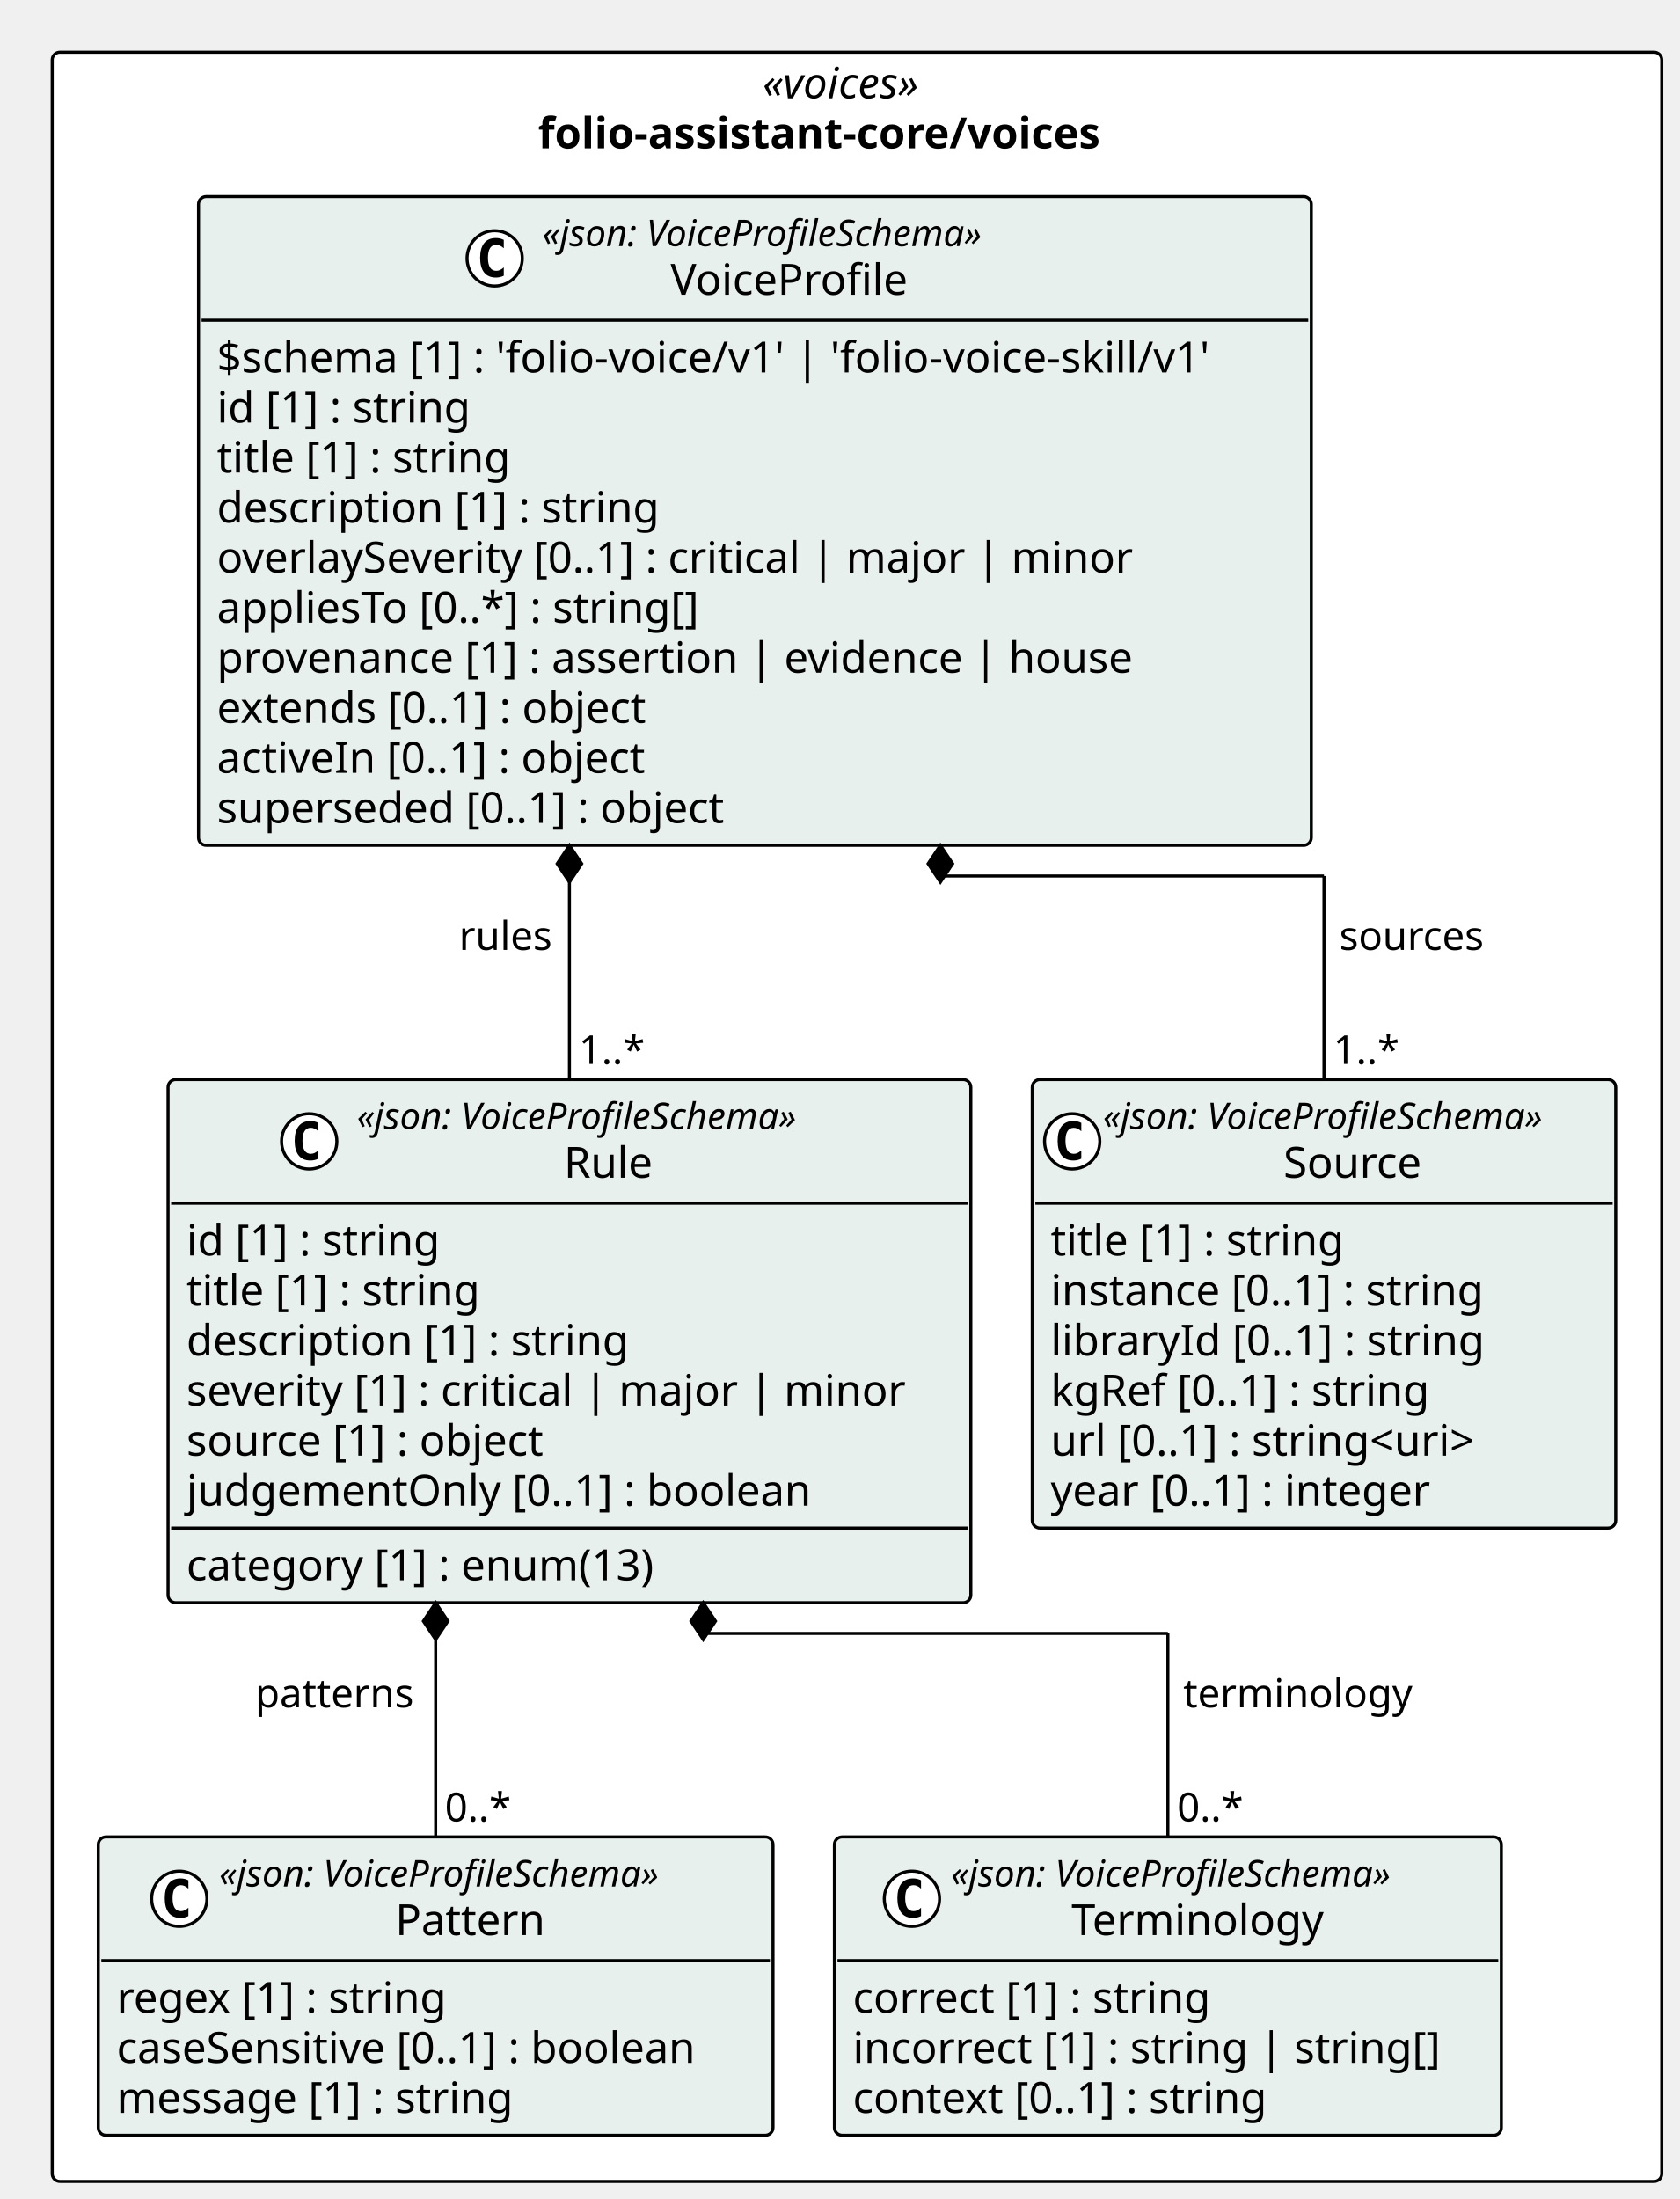
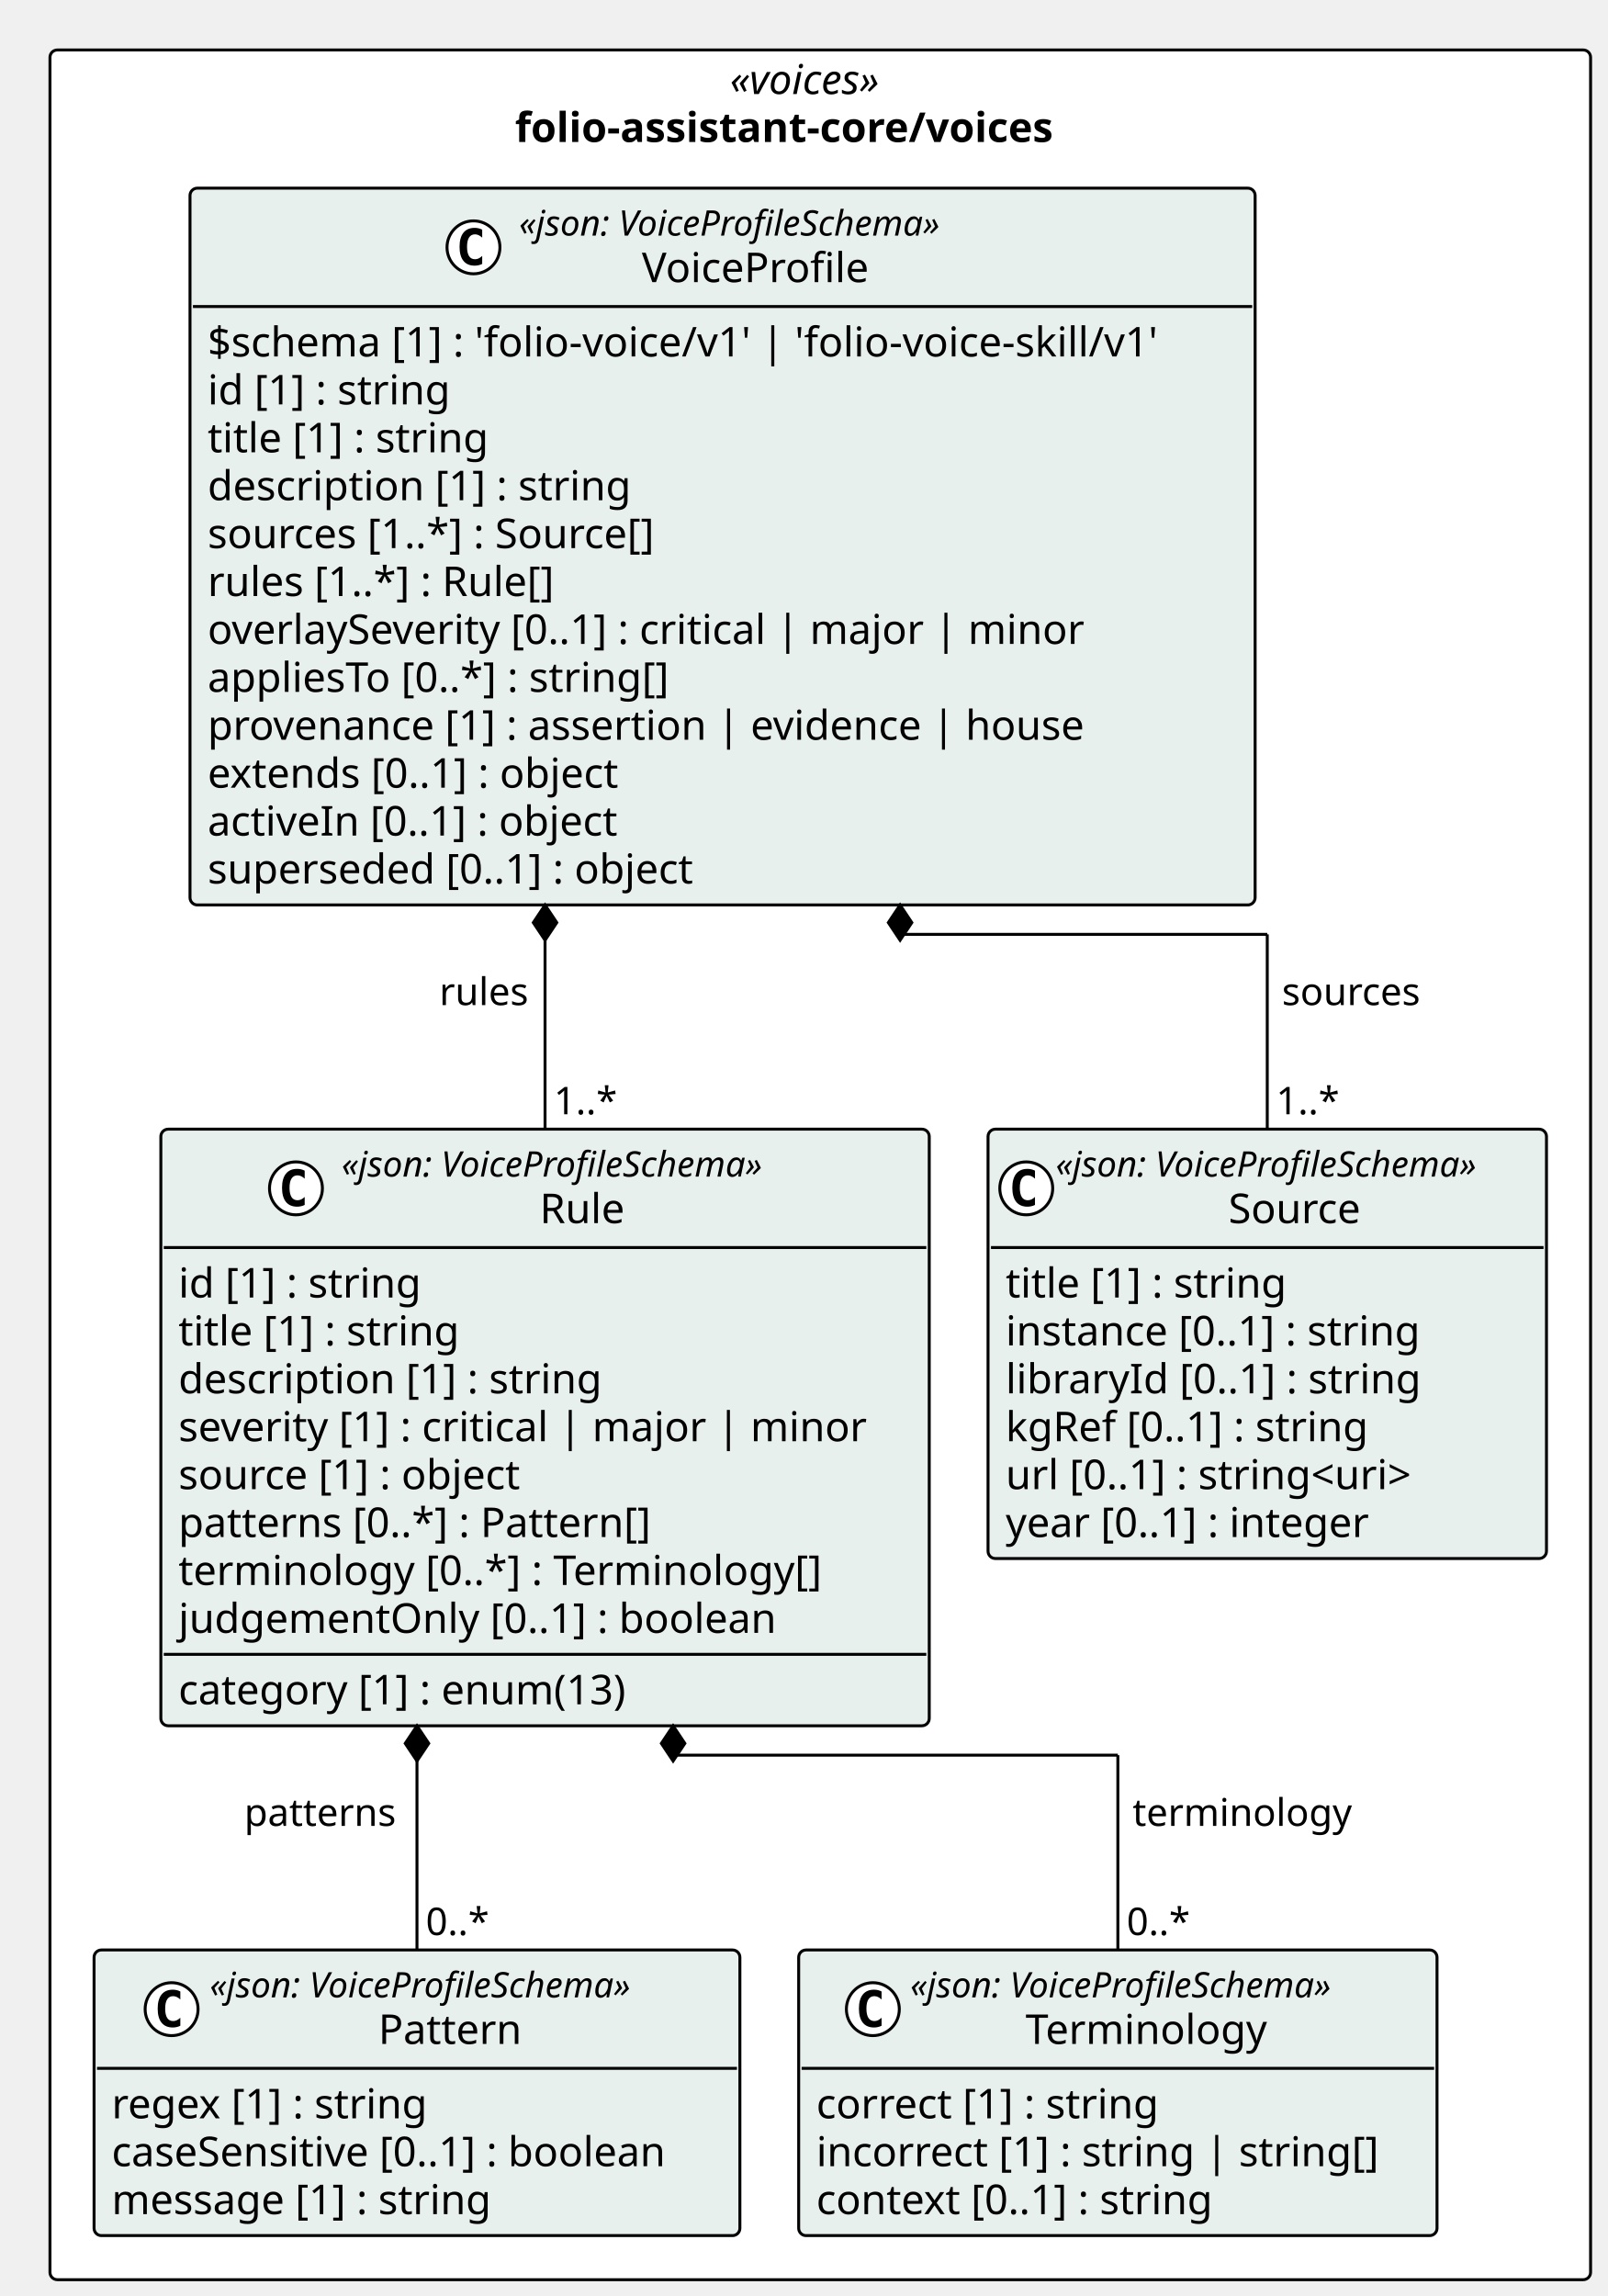
- <svg xmlns="http://www.w3.org/2000/svg" contentStyleType="text/css" height="716px" preserveAspectRatio="none" style="width:547px;height:716px;background:#FFFFFF;" version="1.1" viewBox="0 0 547 716" width="547px" zoomAndPan="magnify">
+ <svg xmlns="http://www.w3.org/2000/svg" contentStyleType="text/css" height="781px" preserveAspectRatio="none" style="width:547px;height:781px;background:#FFFFFF;" version="1.1" viewBox="0 0 547 781" width="547px" zoomAndPan="magnify">
  <defs />
  <g>
-     <rect fill="#FFFFFF" height="693.266" rx="2.5" ry="2.5" style="stroke:#000000;stroke-width:1.0;" width="524.085" x="17" y="17" />
+     <rect fill="#FFFFFF" height="758.453" rx="2.5" ry="2.5" style="stroke:#000000;stroke-width:1.0;" width="524.085" x="17" y="17" />
    <text fill="#000000" font-family="Verdana" font-size="14" font-style="italic" lengthAdjust="spacing" textLength="61.476" x="248.304" y="31.995">«voices»</text>
    <text fill="#000000" font-family="Verdana" font-size="14" font-weight="bold" lengthAdjust="spacing" textLength="207.69" x="175.197" y="48.292">folio-assistant-core/voices</text>
    <g id="elem_folio_assistant_core_voices_Source">
-       <rect codeLine="11" fill="#E8F0EE" height="146.047" id="folio_assistant_core_voices_Source" rx="2.5" ry="2.5" style="stroke:#000000;stroke-width:1.0;" width="189.973" x="336.112" y="351.5" />
-       <ellipse cx="349.112" cy="371.633" fill="#FFFFFF" rx="9" ry="9" style="stroke:#000000;stroke-width:1.0;" />
-       <path d="M352.081,377.273 Q351.502,377.57 350.862,377.711 Q350.221,377.867 349.518,377.867 Q347.018,377.867 345.69,376.227 Q344.377,374.57 344.377,371.445 Q344.377,368.32 345.69,366.664 Q347.018,365.008 349.518,365.008 Q350.221,365.008 350.862,365.164 Q351.518,365.32 352.081,365.617 L352.081,368.336 Q351.456,367.758 350.862,367.492 Q350.268,367.211 349.643,367.211 Q348.299,367.211 347.612,368.289 Q346.924,369.352 346.924,371.445 Q346.924,373.539 347.612,374.617 Q348.299,375.68 349.643,375.68 Q350.268,375.68 350.862,375.414 Q351.456,375.133 352.081,374.555 L352.081,377.273 Z " fill="#000000" />
-       <text fill="#000000" font-family="Verdana" font-size="12" font-style="italic" lengthAdjust="spacing" textLength="165.973" x="359.112" y="367.639">«json: VoiceProfileSchema»</text>
-       <text fill="#000000" font-family="Verdana" font-size="14" lengthAdjust="spacing" textLength="48.392" x="417.902" y="383.464">Source</text>
-       <line style="stroke:#000000;stroke-width:1.0;" x1="337.112" x2="525.085" y1="391.766" y2="391.766" />
-       <text fill="#000000" font-family="Verdana" font-size="14" lengthAdjust="spacing" textLength="105.458" x="342.112" y="408.761">title [1] : string</text>
-       <text fill="#000000" font-family="Verdana" font-size="14" lengthAdjust="spacing" textLength="155.203" x="342.112" y="425.058">instance [0..1] : string</text>
-       <text fill="#000000" font-family="Verdana" font-size="14" lengthAdjust="spacing" textLength="153.952" x="342.112" y="441.354">libraryId [0..1] : string</text>
-       <text fill="#000000" font-family="Verdana" font-size="14" lengthAdjust="spacing" textLength="136.158" x="342.112" y="457.651">kgRef [0..1] : string</text>
-       <text fill="#000000" font-family="Verdana" font-size="14" lengthAdjust="spacing" textLength="156.393" x="342.112" y="473.948">url [0..1] : string&lt;uri&gt;</text>
-       <text fill="#000000" font-family="Verdana" font-size="14" lengthAdjust="spacing" textLength="137.06" x="342.112" y="490.245">year [0..1] : integer</text>
+       <rect codeLine="11" fill="#E8F0EE" height="146.047" id="folio_assistant_core_voices_Source" rx="2.5" ry="2.5" style="stroke:#000000;stroke-width:1.0;" width="189.973" x="336.112" y="384.094" />
+       <ellipse cx="349.112" cy="404.227" fill="#FFFFFF" rx="9" ry="9" style="stroke:#000000;stroke-width:1.0;" />
+       <path d="M352.081,409.867 Q351.502,410.164 350.862,410.305 Q350.221,410.461 349.518,410.461 Q347.018,410.461 345.69,408.82 Q344.377,407.164 344.377,404.039 Q344.377,400.914 345.69,399.258 Q347.018,397.602 349.518,397.602 Q350.221,397.602 350.862,397.758 Q351.518,397.914 352.081,398.211 L352.081,400.93 Q351.456,400.352 350.862,400.086 Q350.268,399.805 349.643,399.805 Q348.299,399.805 347.612,400.883 Q346.924,401.945 346.924,404.039 Q346.924,406.133 347.612,407.211 Q348.299,408.273 349.643,408.273 Q350.268,408.273 350.862,408.008 Q351.456,407.727 352.081,407.148 L352.081,409.867 Z " fill="#000000" />
+       <text fill="#000000" font-family="Verdana" font-size="12" font-style="italic" lengthAdjust="spacing" textLength="165.973" x="359.112" y="400.232">«json: VoiceProfileSchema»</text>
+       <text fill="#000000" font-family="Verdana" font-size="14" lengthAdjust="spacing" textLength="48.392" x="417.902" y="416.058">Source</text>
+       <line style="stroke:#000000;stroke-width:1.0;" x1="337.112" x2="525.085" y1="424.359" y2="424.359" />
+       <text fill="#000000" font-family="Verdana" font-size="14" lengthAdjust="spacing" textLength="105.458" x="342.112" y="441.354">title [1] : string</text>
+       <text fill="#000000" font-family="Verdana" font-size="14" lengthAdjust="spacing" textLength="155.203" x="342.112" y="457.651">instance [0..1] : string</text>
+       <text fill="#000000" font-family="Verdana" font-size="14" lengthAdjust="spacing" textLength="153.952" x="342.112" y="473.948">libraryId [0..1] : string</text>
+       <text fill="#000000" font-family="Verdana" font-size="14" lengthAdjust="spacing" textLength="136.158" x="342.112" y="490.245">kgRef [0..1] : string</text>
+       <text fill="#000000" font-family="Verdana" font-size="14" lengthAdjust="spacing" textLength="156.393" x="342.112" y="506.542">url [0..1] : string&lt;uri&gt;</text>
+       <text fill="#000000" font-family="Verdana" font-size="14" lengthAdjust="spacing" textLength="137.06" x="342.112" y="522.839">year [0..1] : integer</text>
    </g>
    <g id="elem_folio_assistant_core_voices_Pattern">
-       <rect codeLine="19" fill="#E8F0EE" height="97.156" id="folio_assistant_core_voices_Pattern" rx="2.5" ry="2.5" style="stroke:#000000;stroke-width:1.0;" width="219.696" x="32" y="598.109" />
-       <ellipse cx="58.376" cy="618.242" fill="#FFFFFF" rx="9" ry="9" style="stroke:#000000;stroke-width:1.0;" />
-       <path d="M61.344,623.883 Q60.766,624.18 60.126,624.32 Q59.485,624.477 58.782,624.477 Q56.282,624.477 54.954,622.836 Q53.641,621.18 53.641,618.055 Q53.641,614.93 54.954,613.273 Q56.282,611.617 58.782,611.617 Q59.485,611.617 60.126,611.773 Q60.782,611.93 61.344,612.227 L61.344,614.945 Q60.719,614.367 60.126,614.102 Q59.532,613.82 58.907,613.82 Q57.563,613.82 56.876,614.898 Q56.188,615.961 56.188,618.055 Q56.188,620.148 56.876,621.227 Q57.563,622.289 58.907,622.289 Q59.532,622.289 60.126,622.023 Q60.719,621.742 61.344,621.164 L61.344,623.883 Z " fill="#000000" />
-       <text fill="#000000" font-family="Verdana" font-size="12" font-style="italic" lengthAdjust="spacing" textLength="165.973" x="71.348" y="614.248">«json: VoiceProfileSchema»</text>
-       <text fill="#000000" font-family="Verdana" font-size="14" lengthAdjust="spacing" textLength="51.242" x="128.713" y="630.073">Pattern</text>
-       <line style="stroke:#000000;stroke-width:1.0;" x1="33" x2="250.696" y1="638.375" y2="638.375" />
-       <text fill="#000000" font-family="Verdana" font-size="14" lengthAdjust="spacing" textLength="118.241" x="38" y="655.37">regex [1] : string</text>
-       <text fill="#000000" font-family="Verdana" font-size="14" lengthAdjust="spacing" textLength="207.696" x="38" y="671.667">caseSensitive [0..1] : boolean</text>
-       <text fill="#000000" font-family="Verdana" font-size="14" lengthAdjust="spacing" textLength="141.005" x="38" y="687.964">message [1] : string</text>
+       <rect codeLine="19" fill="#E8F0EE" height="97.156" id="folio_assistant_core_voices_Pattern" rx="2.5" ry="2.5" style="stroke:#000000;stroke-width:1.0;" width="219.696" x="32" y="663.297" />
+       <ellipse cx="58.376" cy="683.43" fill="#FFFFFF" rx="9" ry="9" style="stroke:#000000;stroke-width:1.0;" />
+       <path d="M61.344,689.07 Q60.766,689.367 60.126,689.508 Q59.485,689.664 58.782,689.664 Q56.282,689.664 54.954,688.023 Q53.641,686.367 53.641,683.242 Q53.641,680.117 54.954,678.461 Q56.282,676.805 58.782,676.805 Q59.485,676.805 60.126,676.961 Q60.782,677.117 61.344,677.414 L61.344,680.133 Q60.719,679.555 60.126,679.289 Q59.532,679.008 58.907,679.008 Q57.563,679.008 56.876,680.086 Q56.188,681.148 56.188,683.242 Q56.188,685.336 56.876,686.414 Q57.563,687.477 58.907,687.477 Q59.532,687.477 60.126,687.211 Q60.719,686.93 61.344,686.352 L61.344,689.07 Z " fill="#000000" />
+       <text fill="#000000" font-family="Verdana" font-size="12" font-style="italic" lengthAdjust="spacing" textLength="165.973" x="71.348" y="679.436">«json: VoiceProfileSchema»</text>
+       <text fill="#000000" font-family="Verdana" font-size="14" lengthAdjust="spacing" textLength="51.242" x="128.713" y="695.261">Pattern</text>
+       <line style="stroke:#000000;stroke-width:1.0;" x1="33" x2="250.696" y1="703.562" y2="703.562" />
+       <text fill="#000000" font-family="Verdana" font-size="14" lengthAdjust="spacing" textLength="118.241" x="38" y="720.558">regex [1] : string</text>
+       <text fill="#000000" font-family="Verdana" font-size="14" lengthAdjust="spacing" textLength="207.696" x="38" y="736.855">caseSensitive [0..1] : boolean</text>
+       <text fill="#000000" font-family="Verdana" font-size="14" lengthAdjust="spacing" textLength="141.005" x="38" y="753.151">message [1] : string</text>
    </g>
    <g id="elem_folio_assistant_core_voices_Terminology">
-       <rect codeLine="24" fill="#E8F0EE" height="97.156" id="folio_assistant_core_voices_Terminology" rx="2.5" ry="2.5" style="stroke:#000000;stroke-width:1.0;" width="217.153" x="271.696" y="598.109" />
-       <ellipse cx="296.928" cy="618.242" fill="#FFFFFF" rx="9" ry="9" style="stroke:#000000;stroke-width:1.0;" />
-       <path d="M299.896,623.883 Q299.318,624.18 298.678,624.32 Q298.037,624.477 297.334,624.477 Q294.834,624.477 293.506,622.836 Q292.193,621.18 292.193,618.055 Q292.193,614.93 293.506,613.273 Q294.834,611.617 297.334,611.617 Q298.037,611.617 298.678,611.773 Q299.334,611.93 299.896,612.227 L299.896,614.945 Q299.271,614.367 298.678,614.102 Q298.084,613.82 297.459,613.82 Q296.115,613.82 295.428,614.898 Q294.74,615.961 294.74,618.055 Q294.74,620.148 295.428,621.227 Q296.115,622.289 297.459,622.289 Q298.084,622.289 298.678,622.023 Q299.271,621.742 299.896,621.164 L299.896,623.883 Z " fill="#000000" />
-       <text fill="#000000" font-family="Verdana" font-size="12" font-style="italic" lengthAdjust="spacing" textLength="165.973" x="309.646" y="614.248">«json: VoiceProfileSchema»</text>
-       <text fill="#000000" font-family="Verdana" font-size="14" lengthAdjust="spacing" textLength="87.514" x="348.875" y="630.073">Terminology</text>
-       <line style="stroke:#000000;stroke-width:1.0;" x1="272.696" x2="487.85" y1="638.375" y2="638.375" />
-       <text fill="#000000" font-family="Verdana" font-size="14" lengthAdjust="spacing" textLength="127.661" x="277.696" y="655.37">correct [1] : string</text>
-       <text fill="#000000" font-family="Verdana" font-size="14" lengthAdjust="spacing" textLength="205.153" x="277.696" y="671.667">incorrect [1] : string | string[]</text>
-       <text fill="#000000" font-family="Verdana" font-size="14" lengthAdjust="spacing" textLength="148.907" x="277.696" y="687.964">context [0..1] : string</text>
+       <rect codeLine="24" fill="#E8F0EE" height="97.156" id="folio_assistant_core_voices_Terminology" rx="2.5" ry="2.5" style="stroke:#000000;stroke-width:1.0;" width="217.153" x="271.696" y="663.297" />
+       <ellipse cx="296.928" cy="683.43" fill="#FFFFFF" rx="9" ry="9" style="stroke:#000000;stroke-width:1.0;" />
+       <path d="M299.896,689.07 Q299.318,689.367 298.678,689.508 Q298.037,689.664 297.334,689.664 Q294.834,689.664 293.506,688.023 Q292.193,686.367 292.193,683.242 Q292.193,680.117 293.506,678.461 Q294.834,676.805 297.334,676.805 Q298.037,676.805 298.678,676.961 Q299.334,677.117 299.896,677.414 L299.896,680.133 Q299.271,679.555 298.678,679.289 Q298.084,679.008 297.459,679.008 Q296.115,679.008 295.428,680.086 Q294.74,681.148 294.74,683.242 Q294.74,685.336 295.428,686.414 Q296.115,687.477 297.459,687.477 Q298.084,687.477 298.678,687.211 Q299.271,686.93 299.896,686.352 L299.896,689.07 Z " fill="#000000" />
+       <text fill="#000000" font-family="Verdana" font-size="12" font-style="italic" lengthAdjust="spacing" textLength="165.973" x="309.646" y="679.436">«json: VoiceProfileSchema»</text>
+       <text fill="#000000" font-family="Verdana" font-size="14" lengthAdjust="spacing" textLength="87.514" x="348.875" y="695.261">Terminology</text>
+       <line style="stroke:#000000;stroke-width:1.0;" x1="272.696" x2="487.85" y1="703.562" y2="703.562" />
+       <text fill="#000000" font-family="Verdana" font-size="14" lengthAdjust="spacing" textLength="127.661" x="277.696" y="720.558">correct [1] : string</text>
+       <text fill="#000000" font-family="Verdana" font-size="14" lengthAdjust="spacing" textLength="205.153" x="277.696" y="736.855">incorrect [1] : string | string[]</text>
+       <text fill="#000000" font-family="Verdana" font-size="14" lengthAdjust="spacing" textLength="148.907" x="277.696" y="753.151">context [0..1] : string</text>
    </g>
    <g id="elem_folio_assistant_core_voices_Rule">
-       <rect codeLine="29" fill="#E8F0EE" height="170.344" id="folio_assistant_core_voices_Rule" rx="2.5" ry="2.5" style="stroke:#000000;stroke-width:1.0;" width="261.396" x="54.716" y="351.5" />
-       <ellipse cx="100.678" cy="371.633" fill="#FFFFFF" rx="9" ry="9" style="stroke:#000000;stroke-width:1.0;" />
-       <path d="M103.647,377.273 Q103.068,377.57 102.428,377.711 Q101.787,377.867 101.084,377.867 Q98.584,377.867 97.256,376.227 Q95.943,374.57 95.943,371.445 Q95.943,368.32 97.256,366.664 Q98.584,365.008 101.084,365.008 Q101.787,365.008 102.428,365.164 Q103.084,365.32 103.647,365.617 L103.647,368.336 Q103.022,367.758 102.428,367.492 Q101.834,367.211 101.209,367.211 Q99.865,367.211 99.178,368.289 Q98.49,369.352 98.49,371.445 Q98.49,373.539 99.178,374.617 Q99.865,375.68 101.209,375.68 Q101.834,375.68 102.428,375.414 Q103.022,375.133 103.647,374.555 L103.647,377.273 Z " fill="#000000" />
-       <text fill="#000000" font-family="Verdana" font-size="12" font-style="italic" lengthAdjust="spacing" textLength="165.973" x="116.178" y="367.639">«json: VoiceProfileSchema»</text>
-       <text fill="#000000" font-family="Verdana" font-size="14" lengthAdjust="spacing" textLength="31.104" x="183.612" y="383.464">Rule</text>
-       <line style="stroke:#000000;stroke-width:1.0;" x1="55.716" x2="315.112" y1="391.766" y2="391.766" />
-       <text fill="#000000" font-family="Verdana" font-size="14" lengthAdjust="spacing" textLength="90.863" x="60.716" y="408.761">id [1] : string</text>
-       <text fill="#000000" font-family="Verdana" font-size="14" lengthAdjust="spacing" textLength="105.458" x="60.716" y="425.058">title [1] : string</text>
-       <text fill="#000000" font-family="Verdana" font-size="14" lengthAdjust="spacing" textLength="155.928" x="60.716" y="441.354">description [1] : string</text>
-       <text fill="#000000" font-family="Verdana" font-size="14" lengthAdjust="spacing" textLength="249.395" x="60.716" y="457.651">severity [1] : critical | major | minor</text>
-       <text fill="#000000" font-family="Verdana" font-size="14" lengthAdjust="spacing" textLength="127.839" x="60.716" y="473.948">source [1] : object</text>
-       <text fill="#000000" font-family="Verdana" font-size="14" lengthAdjust="spacing" textLength="219.509" x="60.716" y="490.245">judgementOnly [0..1] : boolean</text>
-       <line style="stroke:#000000;stroke-width:1.0;" x1="55.716" x2="315.112" y1="497.547" y2="497.547" />
-       <text fill="#000000" font-family="Verdana" font-size="14" lengthAdjust="spacing" textLength="168.506" x="60.716" y="514.542">category [1] : enum(13)</text>
+       <rect codeLine="29" fill="#E8F0EE" height="202.938" id="folio_assistant_core_voices_Rule" rx="2.5" ry="2.5" style="stroke:#000000;stroke-width:1.0;" width="261.396" x="54.716" y="384.094" />
+       <ellipse cx="100.678" cy="404.227" fill="#FFFFFF" rx="9" ry="9" style="stroke:#000000;stroke-width:1.0;" />
+       <path d="M103.647,409.867 Q103.068,410.164 102.428,410.305 Q101.787,410.461 101.084,410.461 Q98.584,410.461 97.256,408.82 Q95.943,407.164 95.943,404.039 Q95.943,400.914 97.256,399.258 Q98.584,397.602 101.084,397.602 Q101.787,397.602 102.428,397.758 Q103.084,397.914 103.647,398.211 L103.647,400.93 Q103.022,400.352 102.428,400.086 Q101.834,399.805 101.209,399.805 Q99.865,399.805 99.178,400.883 Q98.49,401.945 98.49,404.039 Q98.49,406.133 99.178,407.211 Q99.865,408.273 101.209,408.273 Q101.834,408.273 102.428,408.008 Q103.022,407.727 103.647,407.148 L103.647,409.867 Z " fill="#000000" />
+       <text fill="#000000" font-family="Verdana" font-size="12" font-style="italic" lengthAdjust="spacing" textLength="165.973" x="116.178" y="400.232">«json: VoiceProfileSchema»</text>
+       <text fill="#000000" font-family="Verdana" font-size="14" lengthAdjust="spacing" textLength="31.104" x="183.612" y="416.058">Rule</text>
+       <line style="stroke:#000000;stroke-width:1.0;" x1="55.716" x2="315.112" y1="424.359" y2="424.359" />
+       <text fill="#000000" font-family="Verdana" font-size="14" lengthAdjust="spacing" textLength="90.863" x="60.716" y="441.354">id [1] : string</text>
+       <text fill="#000000" font-family="Verdana" font-size="14" lengthAdjust="spacing" textLength="105.458" x="60.716" y="457.651">title [1] : string</text>
+       <text fill="#000000" font-family="Verdana" font-size="14" lengthAdjust="spacing" textLength="155.928" x="60.716" y="473.948">description [1] : string</text>
+       <text fill="#000000" font-family="Verdana" font-size="14" lengthAdjust="spacing" textLength="249.395" x="60.716" y="490.245">severity [1] : critical | major | minor</text>
+       <text fill="#000000" font-family="Verdana" font-size="14" lengthAdjust="spacing" textLength="127.839" x="60.716" y="506.542">source [1] : object</text>
+       <text fill="#000000" font-family="Verdana" font-size="14" lengthAdjust="spacing" textLength="174.945" x="60.716" y="522.839">patterns [0..*] : Pattern[]</text>
+       <text fill="#000000" font-family="Verdana" font-size="14" lengthAdjust="spacing" textLength="236.688" x="60.716" y="539.136">terminology [0..*] : Terminology[]</text>
+       <text fill="#000000" font-family="Verdana" font-size="14" lengthAdjust="spacing" textLength="219.509" x="60.716" y="555.433">judgementOnly [0..1] : boolean</text>
+       <line style="stroke:#000000;stroke-width:1.0;" x1="55.716" x2="315.112" y1="562.734" y2="562.734" />
+       <text fill="#000000" font-family="Verdana" font-size="14" lengthAdjust="spacing" textLength="168.506" x="60.716" y="579.73">category [1] : enum(13)</text>
    </g>
    <g id="elem_folio_assistant_core_voices_VoiceProfile">
-       <rect codeLine="38" fill="#E8F0EE" height="211.234" id="folio_assistant_core_voices_VoiceProfile" rx="2.5" ry="2.5" style="stroke:#000000;stroke-width:1.0;" width="362.335" x="64.636" y="64" />
+       <rect codeLine="40" fill="#E8F0EE" height="243.828" id="folio_assistant_core_voices_VoiceProfile" rx="2.5" ry="2.5" style="stroke:#000000;stroke-width:1.0;" width="362.335" x="64.636" y="64" />
      <ellipse cx="161.067" cy="84.133" fill="#FFFFFF" rx="9" ry="9" style="stroke:#000000;stroke-width:1.0;" />
      <path d="M164.036,89.773 Q163.458,90.07 162.817,90.211 Q162.176,90.367 161.473,90.367 Q158.973,90.367 157.645,88.727 Q156.333,87.07 156.333,83.945 Q156.333,80.82 157.645,79.164 Q158.973,77.508 161.473,77.508 Q162.176,77.508 162.817,77.664 Q163.473,77.82 164.036,78.117 L164.036,80.836 Q163.411,80.258 162.817,79.992 Q162.223,79.711 161.598,79.711 Q160.254,79.711 159.567,80.789 Q158.879,81.852 158.879,83.945 Q158.879,86.039 159.567,87.117 Q160.254,88.18 161.598,88.18 Q162.223,88.18 162.817,87.914 Q163.411,87.633 164.036,87.055 L164.036,89.773 Z " fill="#000000" />
      <text fill="#000000" font-family="Verdana" font-size="12" font-style="italic" lengthAdjust="spacing" textLength="165.973" x="176.567" y="80.139">«json: VoiceProfileSchema»</text>
      <text fill="#000000" font-family="Verdana" font-size="14" lengthAdjust="spacing" textLength="82.428" x="218.339" y="95.964">VoiceProfile</text>
      <line style="stroke:#000000;stroke-width:1.0;" x1="65.636" x2="425.971" y1="104.266" y2="104.266" />
      <text fill="#000000" font-family="Verdana" font-size="14" lengthAdjust="spacing" textLength="350.335" x="70.636" y="121.261">$schema [1] : 'folio-voice/v1' | 'folio-voice-skill/v1'</text>
      <text fill="#000000" font-family="Verdana" font-size="14" lengthAdjust="spacing" textLength="90.863" x="70.636" y="137.558">id [1] : string</text>
      <text fill="#000000" font-family="Verdana" font-size="14" lengthAdjust="spacing" textLength="105.458" x="70.636" y="153.855">title [1] : string</text>
      <text fill="#000000" font-family="Verdana" font-size="14" lengthAdjust="spacing" textLength="155.928" x="70.636" y="170.151">description [1] : string</text>
-       <text fill="#000000" font-family="Verdana" font-size="14" lengthAdjust="spacing" textLength="320.769" x="70.636" y="186.448">overlaySeverity [0..1] : critical | major | minor</text>
-       <text fill="#000000" font-family="Verdana" font-size="14" lengthAdjust="spacing" textLength="172.067" x="70.636" y="202.745">appliesTo [0..*] : string[]</text>
-       <text fill="#000000" font-family="Verdana" font-size="14" lengthAdjust="spacing" textLength="317.919" x="70.636" y="219.042">provenance [1] : assertion | evidence | house</text>
-       <text fill="#000000" font-family="Verdana" font-size="14" lengthAdjust="spacing" textLength="154.902" x="70.636" y="235.339">extends [0..1] : object</text>
-       <text fill="#000000" font-family="Verdana" font-size="14" lengthAdjust="spacing" textLength="154.403" x="70.636" y="251.636">activeIn [0..1] : object</text>
-       <text fill="#000000" font-family="Verdana" font-size="14" lengthAdjust="spacing" textLength="180.565" x="70.636" y="267.933">superseded [0..1] : object</text>
+       <text fill="#000000" font-family="Verdana" font-size="14" lengthAdjust="spacing" textLength="167.207" x="70.636" y="186.448">sources [1..*] : Source[]</text>
+       <text fill="#000000" font-family="Verdana" font-size="14" lengthAdjust="spacing" textLength="130.252" x="70.636" y="202.745">rules [1..*] : Rule[]</text>
+       <text fill="#000000" font-family="Verdana" font-size="14" lengthAdjust="spacing" textLength="320.769" x="70.636" y="219.042">overlaySeverity [0..1] : critical | major | minor</text>
+       <text fill="#000000" font-family="Verdana" font-size="14" lengthAdjust="spacing" textLength="172.067" x="70.636" y="235.339">appliesTo [0..*] : string[]</text>
+       <text fill="#000000" font-family="Verdana" font-size="14" lengthAdjust="spacing" textLength="317.919" x="70.636" y="251.636">provenance [1] : assertion | evidence | house</text>
+       <text fill="#000000" font-family="Verdana" font-size="14" lengthAdjust="spacing" textLength="154.902" x="70.636" y="267.933">extends [0..1] : object</text>
+       <text fill="#000000" font-family="Verdana" font-size="14" lengthAdjust="spacing" textLength="154.403" x="70.636" y="284.229">activeIn [0..1] : object</text>
+       <text fill="#000000" font-family="Verdana" font-size="14" lengthAdjust="spacing" textLength="180.565" x="70.636" y="300.526">superseded [0..1] : object</text>
    </g>
-     <line style="stroke:#000000;stroke-width:1.0;" x1="306.192" x2="306.192" y1="275.234" y2="285.234" />
-     <line style="stroke:#000000;stroke-width:1.0;" x1="306.192" x2="431.098" y1="285.234" y2="285.234" />
-     <line style="stroke:#000000;stroke-width:1.0;" x1="431.098" x2="431.098" y1="285.234" y2="351.5" />
-     <polygon fill="#000000" points="306.192,275.234,302.192,281.234,306.192,287.234,310.192,281.234,306.192,275.234" style="stroke:#000000;stroke-width:1.0;" />
-     <text fill="#000000" font-family="Verdana" font-size="13" lengthAdjust="spacing" textLength="50.229" x="436.098" y="309.301">sources</text>
-     <text fill="#000000" font-family="Verdana" font-size="13" lengthAdjust="spacing" textLength="23.036" x="434.098" y="346.434">1..*</text>
-     <line style="stroke:#000000;stroke-width:1.0;" x1="141.848" x2="141.848" y1="521.844" y2="598.109" />
-     <polygon fill="#000000" points="141.848,521.844,137.848,527.844,141.848,533.844,145.848,527.844,141.848,521.844" style="stroke:#000000;stroke-width:1.0;" />
-     <text fill="#000000" font-family="Verdana" font-size="13" lengthAdjust="spacing" textLength="54.768" x="83.081" y="555.911">patterns</text>
-     <text fill="#000000" font-family="Verdana" font-size="13" lengthAdjust="spacing" textLength="23.036" x="144.848" y="593.043">0..*</text>
-     <line style="stroke:#000000;stroke-width:1.0;" x1="228.98" x2="228.98" y1="521.844" y2="531.844" />
-     <line style="stroke:#000000;stroke-width:1.0;" x1="228.98" x2="380.273" y1="531.844" y2="531.844" />
-     <line style="stroke:#000000;stroke-width:1.0;" x1="380.273" x2="380.273" y1="531.844" y2="598.109" />
-     <polygon fill="#000000" points="228.98,521.844,224.98,527.844,228.98,533.844,232.98,527.844,228.98,521.844" style="stroke:#000000;stroke-width:1.0;" />
-     <text fill="#000000" font-family="Verdana" font-size="13" lengthAdjust="spacing" textLength="78.419" x="385.273" y="555.911">terminology</text>
-     <text fill="#000000" font-family="Verdana" font-size="13" lengthAdjust="spacing" textLength="23.036" x="383.273" y="593.043">0..*</text>
-     <line style="stroke:#000000;stroke-width:1.0;" x1="185.414" x2="185.414" y1="275.234" y2="351.5" />
-     <polygon fill="#000000" points="185.414,275.234,181.414,281.234,185.414,287.234,189.414,281.234,185.414,275.234" style="stroke:#000000;stroke-width:1.0;" />
-     <text fill="#000000" font-family="Verdana" font-size="13" lengthAdjust="spacing" textLength="31.967" x="149.447" y="309.301">rules</text>
-     <text fill="#000000" font-family="Verdana" font-size="13" lengthAdjust="spacing" textLength="23.036" x="188.414" y="346.434">1..*</text>
+     <line style="stroke:#000000;stroke-width:1.0;" x1="306.192" x2="306.192" y1="307.828" y2="317.828" />
+     <line style="stroke:#000000;stroke-width:1.0;" x1="306.192" x2="431.098" y1="317.828" y2="317.828" />
+     <line style="stroke:#000000;stroke-width:1.0;" x1="431.098" x2="431.098" y1="317.828" y2="384.094" />
+     <polygon fill="#000000" points="306.192,307.828,302.192,313.828,306.192,319.828,310.192,313.828,306.192,307.828" style="stroke:#000000;stroke-width:1.0;" />
+     <text fill="#000000" font-family="Verdana" font-size="13" lengthAdjust="spacing" textLength="50.229" x="436.098" y="341.895">sources</text>
+     <text fill="#000000" font-family="Verdana" font-size="13" lengthAdjust="spacing" textLength="23.036" x="434.098" y="379.028">1..*</text>
+     <line style="stroke:#000000;stroke-width:1.0;" x1="141.848" x2="141.848" y1="587.031" y2="663.297" />
+     <polygon fill="#000000" points="141.848,587.031,137.848,593.031,141.848,599.031,145.848,593.031,141.848,587.031" style="stroke:#000000;stroke-width:1.0;" />
+     <text fill="#000000" font-family="Verdana" font-size="13" lengthAdjust="spacing" textLength="54.768" x="83.081" y="621.098">patterns</text>
+     <text fill="#000000" font-family="Verdana" font-size="13" lengthAdjust="spacing" textLength="23.036" x="144.848" y="658.231">0..*</text>
+     <line style="stroke:#000000;stroke-width:1.0;" x1="228.98" x2="228.98" y1="587.031" y2="597.031" />
+     <line style="stroke:#000000;stroke-width:1.0;" x1="228.98" x2="380.273" y1="597.031" y2="597.031" />
+     <line style="stroke:#000000;stroke-width:1.0;" x1="380.273" x2="380.273" y1="597.031" y2="663.297" />
+     <polygon fill="#000000" points="228.98,587.031,224.98,593.031,228.98,599.031,232.98,593.031,228.98,587.031" style="stroke:#000000;stroke-width:1.0;" />
+     <text fill="#000000" font-family="Verdana" font-size="13" lengthAdjust="spacing" textLength="78.419" x="385.273" y="621.098">terminology</text>
+     <text fill="#000000" font-family="Verdana" font-size="13" lengthAdjust="spacing" textLength="23.036" x="383.273" y="658.231">0..*</text>
+     <line style="stroke:#000000;stroke-width:1.0;" x1="185.414" x2="185.414" y1="307.828" y2="384.094" />
+     <polygon fill="#000000" points="185.414,307.828,181.414,313.828,185.414,319.828,189.414,313.828,185.414,307.828" style="stroke:#000000;stroke-width:1.0;" />
+     <text fill="#000000" font-family="Verdana" font-size="13" lengthAdjust="spacing" textLength="31.967" x="149.447" y="341.895">rules</text>
+     <text fill="#000000" font-family="Verdana" font-size="13" lengthAdjust="spacing" textLength="23.036" x="188.414" y="379.028">1..*</text>
  </g>
</svg>
